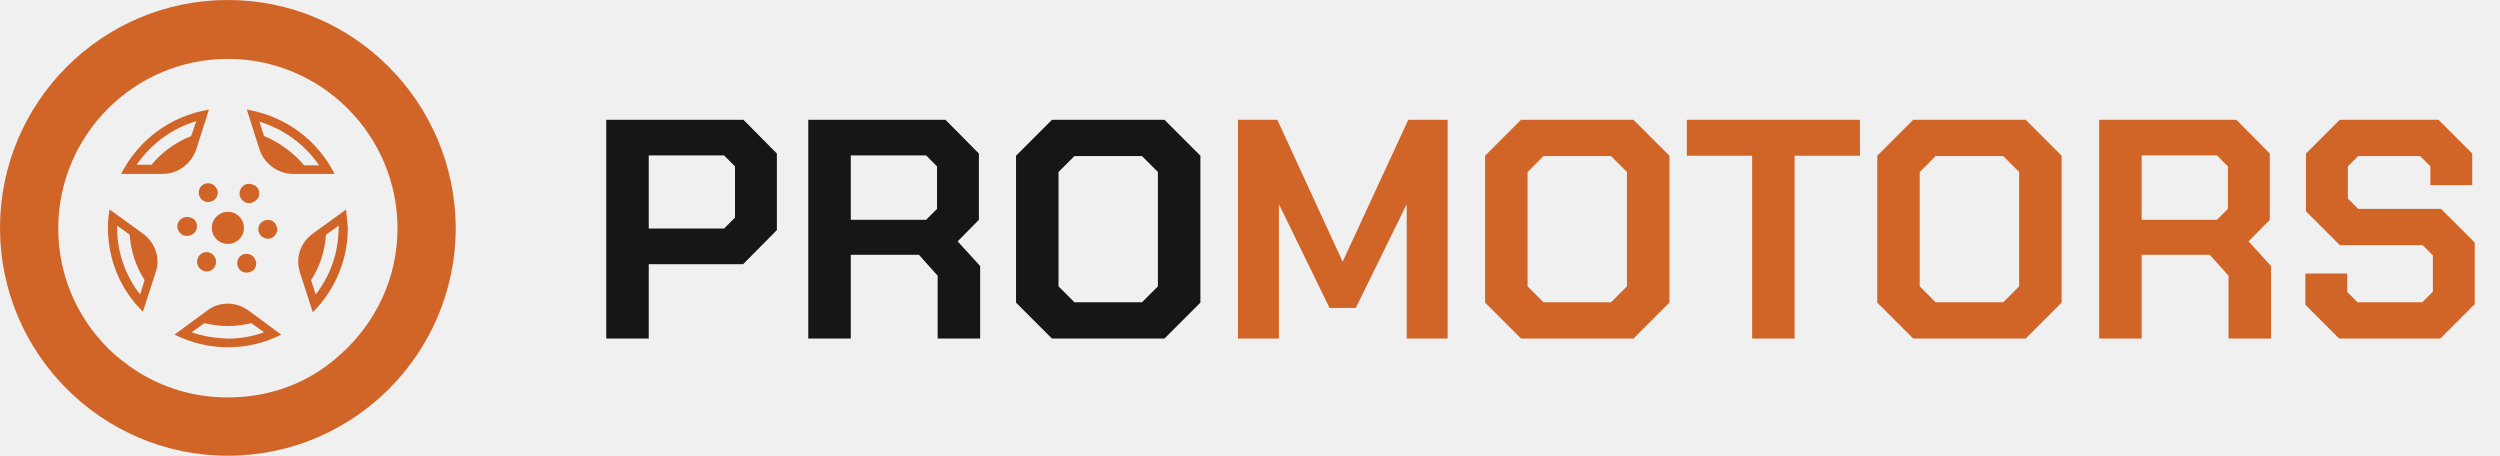
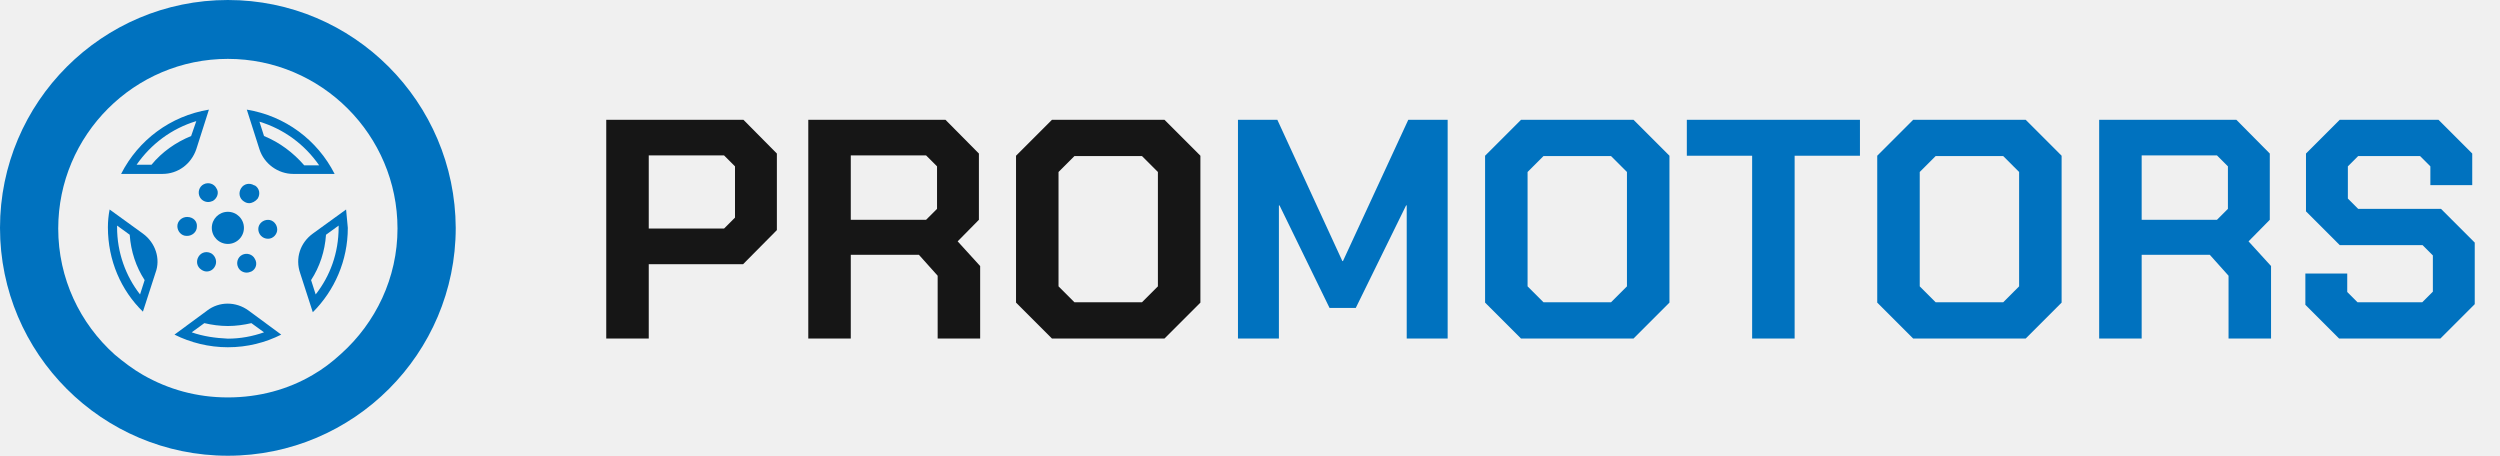
<svg xmlns="http://www.w3.org/2000/svg" width="192" height="35" viewBox="0 0 192 35" fill="none">
  <g clip-path="url(#clip0_311_41129)">
-     <path fill-rule="evenodd" clip-rule="evenodd" d="M0 17.5C0 7.846 7.846 0 17.5 0C27.154 0 34.956 7.846 35 17.5C35 27.154 27.154 35 17.5 35C7.846 35 0 27.154 0 17.5ZM24.014 28.796C24.793 28.351 25.517 27.794 26.185 27.182C28.858 24.788 30.528 21.336 30.528 17.55C30.528 10.368 24.682 4.522 17.5 4.522C10.318 4.522 4.472 10.368 4.472 17.55C4.472 21.391 6.142 24.843 8.815 27.237C9.483 27.794 10.207 28.351 10.986 28.796C12.935 29.91 15.106 30.522 17.5 30.522C19.894 30.522 22.121 29.91 24.014 28.796Z" fill="#D16527" />
-     <path fill-rule="evenodd" clip-rule="evenodd" d="M16.354 15.428C16.326 15.437 16.301 15.447 16.276 15.455C16.183 15.489 16.106 15.516 16.001 15.516C15.737 15.516 15.473 15.384 15.34 15.12C15.164 14.767 15.296 14.326 15.649 14.15C16.001 13.973 16.442 14.106 16.619 14.458C16.839 14.767 16.707 15.208 16.354 15.428ZM14.37 18.117C14.767 18.117 15.12 17.808 15.12 17.412C15.164 17.015 14.855 16.662 14.37 16.662C13.974 16.662 13.621 16.971 13.621 17.368C13.621 17.764 13.93 18.117 14.326 18.117H14.37ZM15.869 20.85C16.134 20.85 16.354 20.718 16.486 20.497C16.707 20.145 16.575 19.704 16.266 19.483C15.913 19.263 15.473 19.351 15.252 19.704C15.032 20.057 15.12 20.497 15.473 20.718C15.605 20.806 15.737 20.85 15.869 20.85ZM19.23 20.877C19.254 20.868 19.28 20.859 19.308 20.85C19.66 20.674 19.792 20.233 19.572 19.88C19.396 19.528 18.955 19.395 18.602 19.572C18.25 19.748 18.117 20.189 18.294 20.541C18.426 20.806 18.69 20.938 18.955 20.938C19.059 20.938 19.137 20.911 19.23 20.877ZM19.131 15.604C18.999 15.604 18.867 15.56 18.734 15.472C18.382 15.252 18.294 14.811 18.514 14.458C18.734 14.106 19.175 14.018 19.528 14.238H19.572C19.925 14.458 20.013 14.899 19.792 15.252C19.616 15.472 19.352 15.604 19.131 15.604ZM19.837 17.588C19.837 17.985 20.145 18.337 20.586 18.337C20.983 18.337 21.291 17.985 21.291 17.632C21.291 17.235 20.983 16.883 20.586 16.883C20.189 16.883 19.837 17.191 19.837 17.588Z" fill="#D16527" />
-     <circle cx="17.5" cy="17.5" r="1.234" fill="#D16527" />
-     <path fill-rule="evenodd" clip-rule="evenodd" d="M8.419 16.089L10.976 17.941C11.946 18.646 12.342 19.88 11.946 20.938L10.976 23.936C9.301 22.305 8.287 20.012 8.287 17.456C8.287 17.015 8.331 16.53 8.419 16.089ZM8.992 17.456C8.992 19.395 9.654 21.203 10.756 22.613L11.108 21.511C10.447 20.497 10.05 19.307 9.962 18.029L8.992 17.324V17.456Z" fill="#D16527" />
-     <path fill-rule="evenodd" clip-rule="evenodd" d="M12.475 13.357H9.301C10.623 10.756 13.092 8.904 16.045 8.419L15.075 11.461C14.679 12.607 13.665 13.357 12.475 13.357ZM11.637 12.651C12.431 11.681 13.488 10.932 14.679 10.447L15.075 9.301C13.18 9.874 11.593 11.064 10.491 12.651H11.637Z" fill="#D16527" />
-     <path fill-rule="evenodd" clip-rule="evenodd" d="M19.925 11.461L18.955 8.419C21.909 8.904 24.377 10.756 25.699 13.357H22.526C21.335 13.357 20.277 12.563 19.925 11.461ZM19.925 9.345L20.277 10.447C21.468 10.932 22.526 11.726 23.363 12.695H24.509C23.407 11.108 21.82 9.918 19.925 9.345Z" fill="#D16527" />
-     <path fill-rule="evenodd" clip-rule="evenodd" d="M24.023 17.941L26.58 16.089C26.602 16.332 26.624 16.563 26.646 16.795C26.668 17.026 26.69 17.258 26.712 17.5C26.712 20.012 25.699 22.305 24.023 23.98L23.054 20.982C22.657 19.836 23.054 18.646 24.023 17.941ZM23.891 21.511L24.244 22.613C25.346 21.203 26.007 19.439 26.007 17.456V17.324L25.037 18.029C24.949 19.307 24.552 20.497 23.891 21.511Z" fill="#D16527" />
-     <path fill-rule="evenodd" clip-rule="evenodd" d="M15.913 23.848C16.839 23.142 18.117 23.142 19.087 23.848L21.599 25.699C20.365 26.316 18.999 26.669 17.5 26.669C16.045 26.669 14.635 26.316 13.4 25.699L15.913 23.848ZM15.693 24.817L14.723 25.523C15.604 25.831 16.53 25.963 17.5 26.008C18.47 26.008 19.395 25.831 20.277 25.523L19.307 24.817C18.734 24.95 18.117 25.038 17.5 25.038C16.883 25.038 16.266 24.95 15.693 24.817Z" fill="#D16527" />
+     <path fill-rule="evenodd" clip-rule="evenodd" d="M0 17.5C0 7.846 7.846 0 17.5 0C27.154 0 34.956 7.846 35 17.5C35 27.154 27.154 35 17.5 35C7.846 35 0 27.154 0 17.5ZM24.014 28.796C24.793 28.351 25.517 27.794 26.185 27.182C28.858 24.788 30.528 21.336 30.528 17.55C30.528 10.368 24.682 4.522 17.5 4.522C10.318 4.522 4.472 10.368 4.472 17.55C4.472 21.391 6.142 24.843 8.815 27.237C9.483 27.794 10.207 28.351 10.986 28.796C12.935 29.91 15.106 30.522 17.5 30.522C19.894 30.522 22.121 29.91 24.014 28.796Z" fill="#0072BF" />
+     <path fill-rule="evenodd" clip-rule="evenodd" d="M16.354 15.428C16.326 15.437 16.301 15.447 16.276 15.455C16.183 15.489 16.106 15.516 16.001 15.516C15.737 15.516 15.473 15.384 15.34 15.12C15.164 14.767 15.296 14.326 15.649 14.15C16.001 13.973 16.442 14.106 16.619 14.458C16.839 14.767 16.707 15.208 16.354 15.428ZM14.37 18.117C14.767 18.117 15.12 17.808 15.12 17.412C15.164 17.015 14.855 16.662 14.37 16.662C13.974 16.662 13.621 16.971 13.621 17.368C13.621 17.764 13.93 18.117 14.326 18.117H14.37ZM15.869 20.85C16.134 20.85 16.354 20.718 16.486 20.497C16.707 20.145 16.575 19.704 16.266 19.483C15.913 19.263 15.473 19.351 15.252 19.704C15.032 20.057 15.12 20.497 15.473 20.718C15.605 20.806 15.737 20.85 15.869 20.85ZM19.23 20.877C19.254 20.868 19.28 20.859 19.308 20.85C19.66 20.674 19.792 20.233 19.572 19.88C19.396 19.528 18.955 19.395 18.602 19.572C18.25 19.748 18.117 20.189 18.294 20.541C18.426 20.806 18.69 20.938 18.955 20.938C19.059 20.938 19.137 20.911 19.23 20.877ZM19.131 15.604C18.999 15.604 18.867 15.56 18.734 15.472C18.382 15.252 18.294 14.811 18.514 14.458C18.734 14.106 19.175 14.018 19.528 14.238H19.572C19.925 14.458 20.013 14.899 19.792 15.252C19.616 15.472 19.352 15.604 19.131 15.604ZM19.837 17.588C19.837 17.985 20.145 18.337 20.586 18.337C20.983 18.337 21.291 17.985 21.291 17.632C21.291 17.235 20.983 16.883 20.586 16.883C20.189 16.883 19.837 17.191 19.837 17.588Z" fill="#0072BF" />
+     <circle cx="17.5" cy="17.5" r="1.234" fill="#0072BF" />
+     <path fill-rule="evenodd" clip-rule="evenodd" d="M8.419 16.089L10.976 17.941C11.946 18.646 12.342 19.88 11.946 20.938L10.976 23.936C9.301 22.305 8.287 20.012 8.287 17.456C8.287 17.015 8.331 16.53 8.419 16.089ZM8.992 17.456C8.992 19.395 9.654 21.203 10.756 22.613L11.108 21.511C10.447 20.497 10.05 19.307 9.962 18.029L8.992 17.324V17.456Z" fill="#0072BF" />
+     <path fill-rule="evenodd" clip-rule="evenodd" d="M12.475 13.357H9.301C10.623 10.756 13.092 8.904 16.045 8.419L15.075 11.461C14.679 12.607 13.665 13.357 12.475 13.357ZM11.637 12.651C12.431 11.681 13.488 10.932 14.679 10.447L15.075 9.301C13.18 9.874 11.593 11.064 10.491 12.651H11.637Z" fill="#0072BF" />
+     <path fill-rule="evenodd" clip-rule="evenodd" d="M19.925 11.461L18.955 8.419C21.909 8.904 24.377 10.756 25.699 13.357H22.526C21.335 13.357 20.277 12.563 19.925 11.461ZM19.925 9.345L20.277 10.447C21.468 10.932 22.526 11.726 23.363 12.695H24.509C23.407 11.108 21.82 9.918 19.925 9.345Z" fill="#0072BF" />
+     <path fill-rule="evenodd" clip-rule="evenodd" d="M24.023 17.941L26.58 16.089C26.602 16.332 26.624 16.563 26.646 16.795C26.668 17.026 26.69 17.258 26.712 17.5C26.712 20.012 25.699 22.305 24.023 23.98L23.054 20.982C22.657 19.836 23.054 18.646 24.023 17.941ZM23.891 21.511L24.244 22.613C25.346 21.203 26.007 19.439 26.007 17.456V17.324L25.037 18.029C24.949 19.307 24.552 20.497 23.891 21.511Z" fill="#0072BF" />
+     <path fill-rule="evenodd" clip-rule="evenodd" d="M15.913 23.848C16.839 23.142 18.117 23.142 19.087 23.848L21.599 25.699C20.365 26.316 18.999 26.669 17.5 26.669C16.045 26.669 14.635 26.316 13.4 25.699L15.913 23.848ZM15.693 24.817L14.723 25.523C15.604 25.831 16.53 25.963 17.5 26.008C18.47 26.008 19.395 25.831 20.277 25.523L19.307 24.817C18.734 24.95 18.117 25.038 17.5 25.038C16.883 25.038 16.266 24.95 15.693 24.817Z" fill="#0072BF" />
    <path d="M46.56 9.2H57.096L59.664 11.792V17.672L57.072 20.288H49.824V26H46.56V9.2ZM55.608 17.552L56.448 16.712V12.776L55.608 11.936H49.824V17.552H55.608ZM75.276 20.432V26H72.012V21.176L70.572 19.568H65.34V26H62.076V9.2H72.612L75.18 11.792V16.88L73.548 18.536L75.276 20.432ZM65.34 16.88H71.124L71.964 16.04V12.776L71.124 11.936H65.34V16.88ZM78.031 23.24V11.96L80.791 9.2H89.431L92.191 11.96V23.24L89.431 26H80.791L78.031 23.24ZM87.703 23.216L88.927 21.992V13.208L87.703 11.984H82.519L81.295 13.208V21.992L82.519 23.216H87.703Z" fill="#161616" />
-     <path d="M95.076 9.2H98.1L103.092 20.048H103.14L108.156 9.2H111.18V26H108.036V15.776H107.988L104.124 23.648H102.108L98.268 15.776H98.22V26H95.076V9.2ZM114.054 23.24V11.96L116.814 9.2H125.454L128.214 11.96V23.24L125.454 26H116.814L114.054 23.24ZM123.726 23.216L124.95 21.992V13.208L123.726 11.984H118.542L117.318 13.208V21.992L118.542 23.216H123.726ZM134.564 11.96H129.548V9.2H142.844V11.96H137.828V26H134.564V11.96ZM144.172 23.24V11.96L146.932 9.2H155.572L158.332 11.96V23.24L155.572 26H146.932L144.172 23.24ZM153.844 23.216L155.068 21.992V13.208L153.844 11.984H148.66L147.436 13.208V21.992L148.66 23.216H153.844ZM174.416 20.432V26H171.152V21.176L169.712 19.568H164.48V26H161.216V9.2H171.752L174.32 11.792V16.88L172.688 18.536L174.416 20.432ZM164.48 16.88H170.264L171.104 16.04V12.776L170.264 11.936H164.48V16.88ZM177.052 23.408V21.008H180.268V22.424L181.06 23.216H186.028L186.844 22.4V19.616L186.052 18.824H179.692L177.1 16.232V11.792L179.692 9.2H187.276L189.868 11.792V14.216H186.652V12.776L185.86 11.984H181.108L180.316 12.776V15.248L181.108 16.04H187.468L190.06 18.632V23.36L187.42 26H179.644L177.052 23.408Z" fill="#D16527" />
+     <path d="M95.076 9.2H98.1L103.092 20.048H103.14L108.156 9.2H111.18V26H108.036V15.776H107.988L104.124 23.648H102.108L98.268 15.776H98.22V26H95.076V9.2ZM114.054 23.24V11.96L116.814 9.2H125.454L128.214 11.96V23.24L125.454 26H116.814L114.054 23.24ZM123.726 23.216L124.95 21.992V13.208L123.726 11.984H118.542L117.318 13.208V21.992L118.542 23.216H123.726ZM134.564 11.96H129.548V9.2H142.844V11.96H137.828V26H134.564V11.96ZM144.172 23.24V11.96L146.932 9.2H155.572L158.332 11.96V23.24L155.572 26H146.932L144.172 23.24ZM153.844 23.216L155.068 21.992V13.208L153.844 11.984H148.66L147.436 13.208V21.992L148.66 23.216H153.844ZM174.416 20.432V26H171.152V21.176L169.712 19.568H164.48V26H161.216V9.2H171.752L174.32 11.792V16.88L172.688 18.536L174.416 20.432ZM164.48 16.88H170.264L171.104 16.04V12.776L170.264 11.936H164.48V16.88ZM177.052 23.408V21.008H180.268V22.424L181.06 23.216H186.028L186.844 22.4V19.616L186.052 18.824H179.692L177.1 16.232V11.792L179.692 9.2H187.276L189.868 11.792V14.216H186.652V12.776L185.86 11.984H181.108L180.316 12.776V15.248L181.108 16.04H187.468L190.06 18.632V23.36L187.42 26H179.644L177.052 23.408Z" fill="#0072BF" />
  </g>
  <defs>
    <clipPath id="clip0_311_41129">
      <rect width="192" height="35" fill="white" />
    </clipPath>
  </defs>
</svg>
